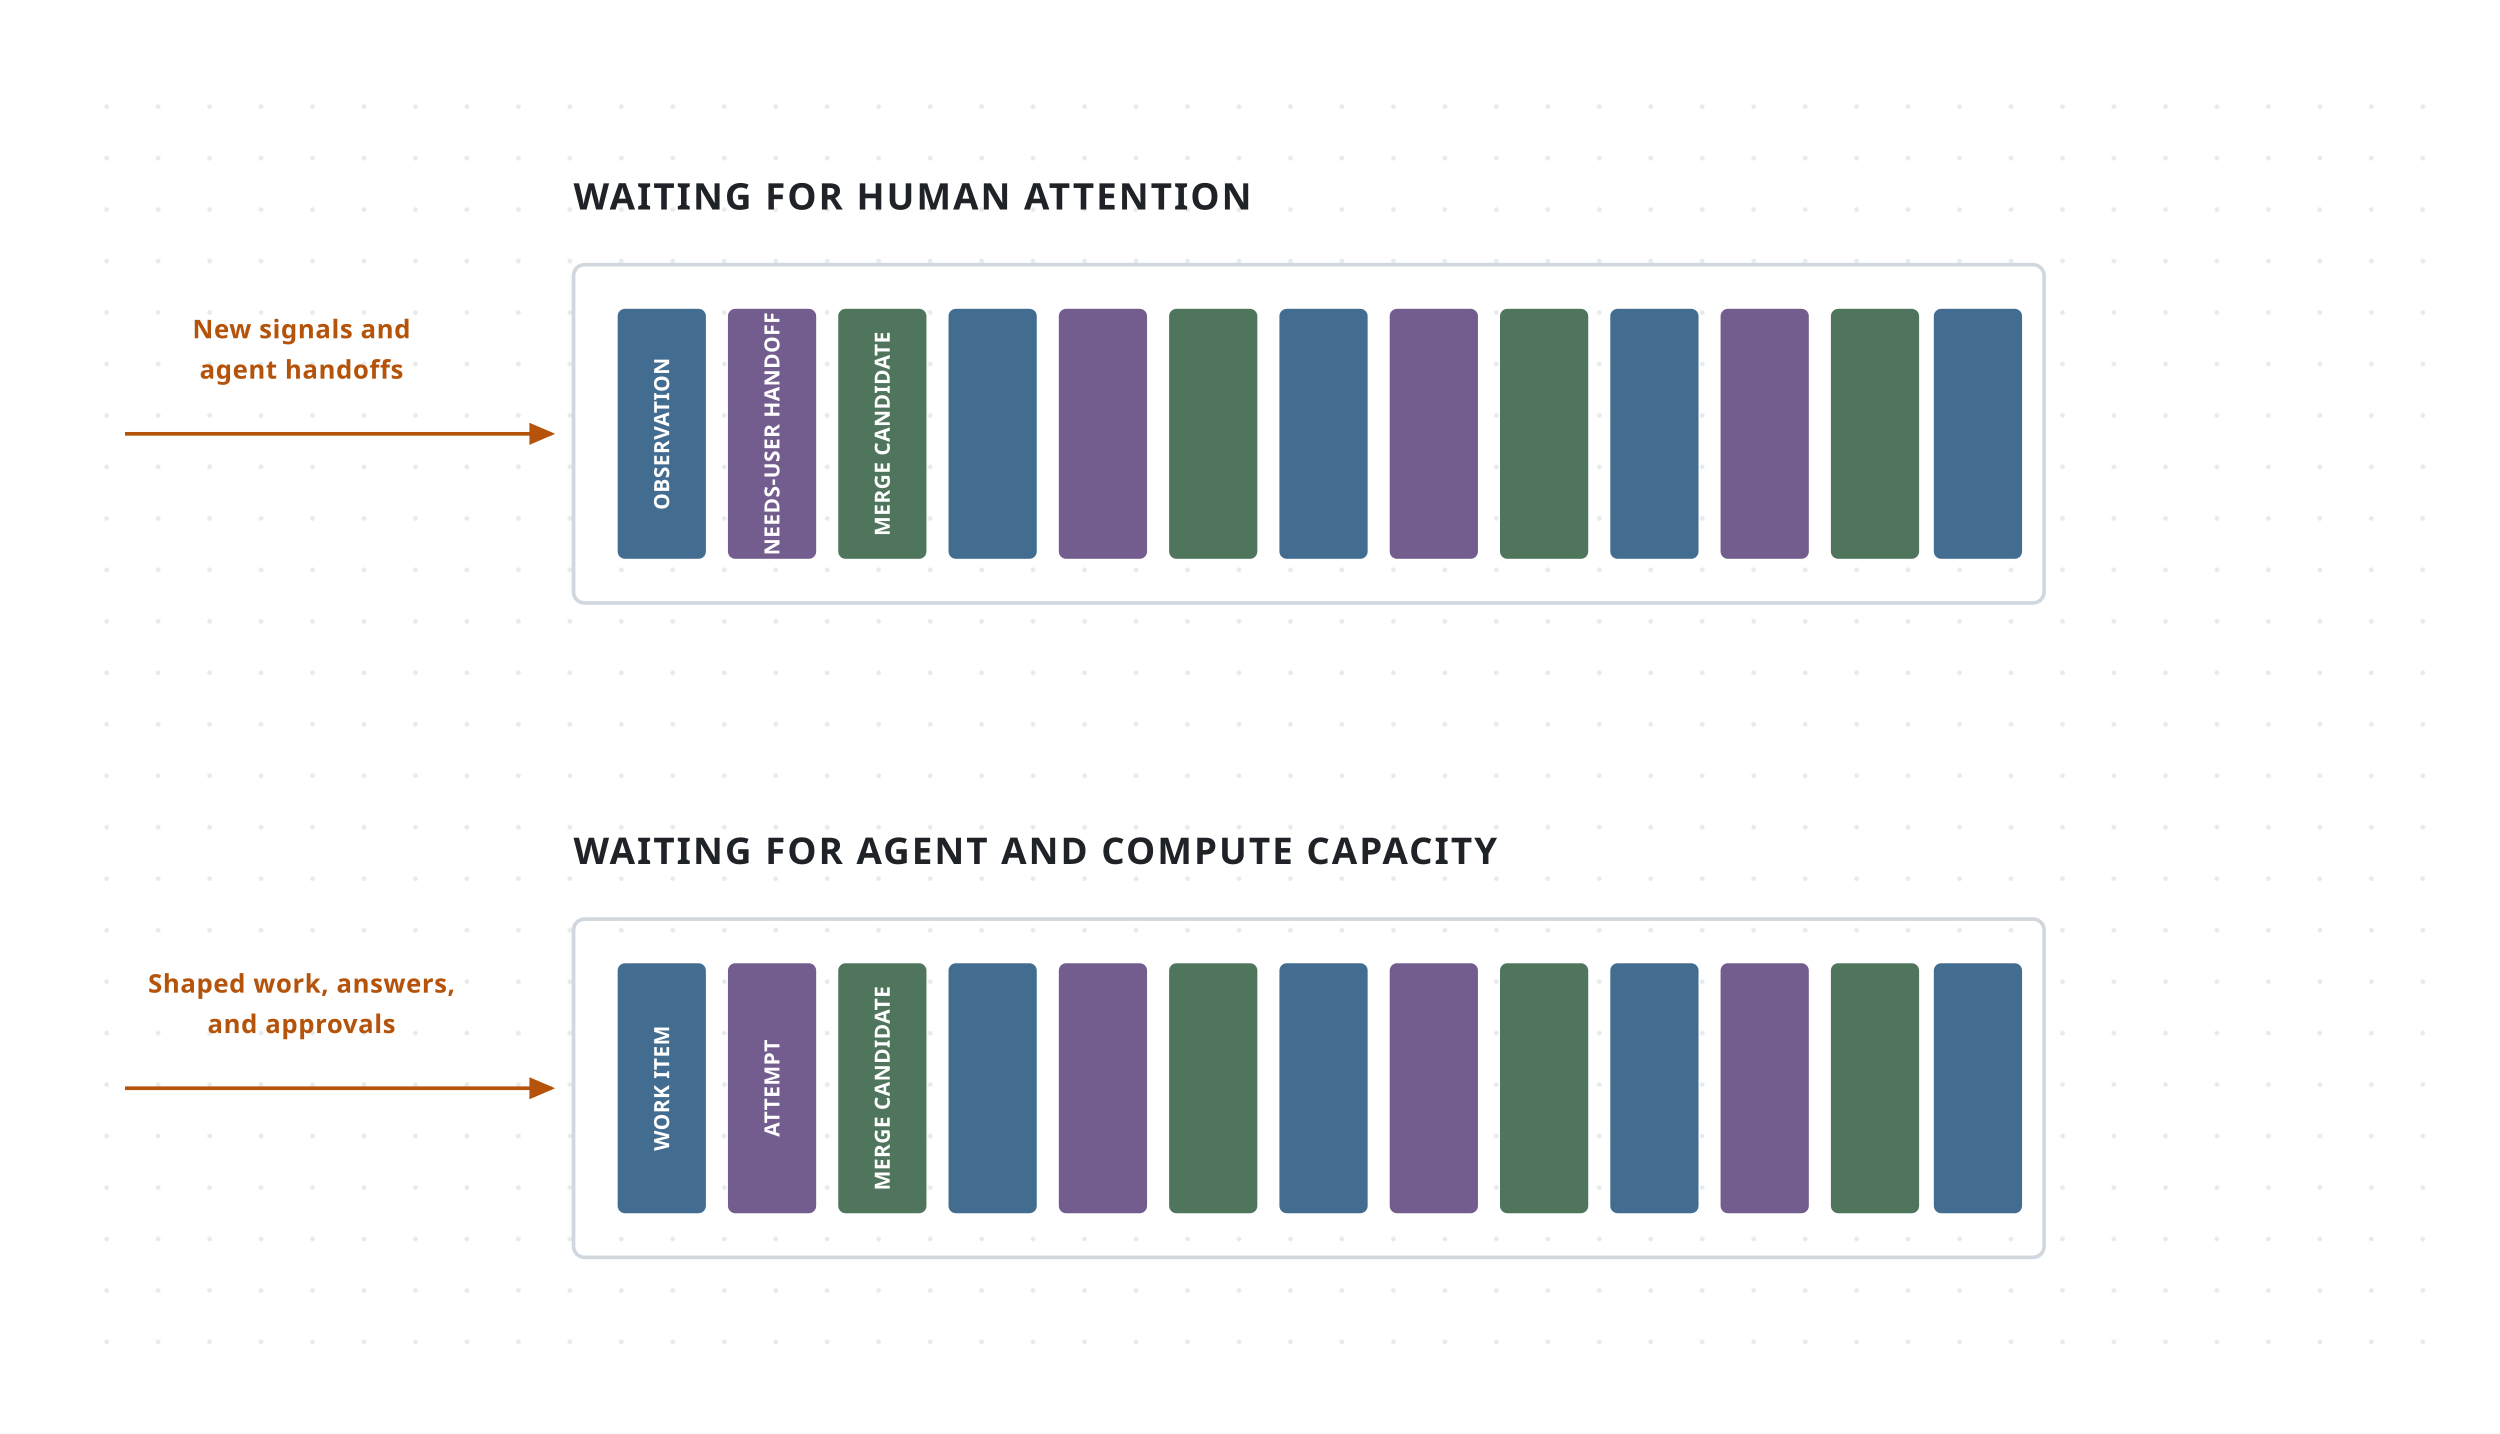
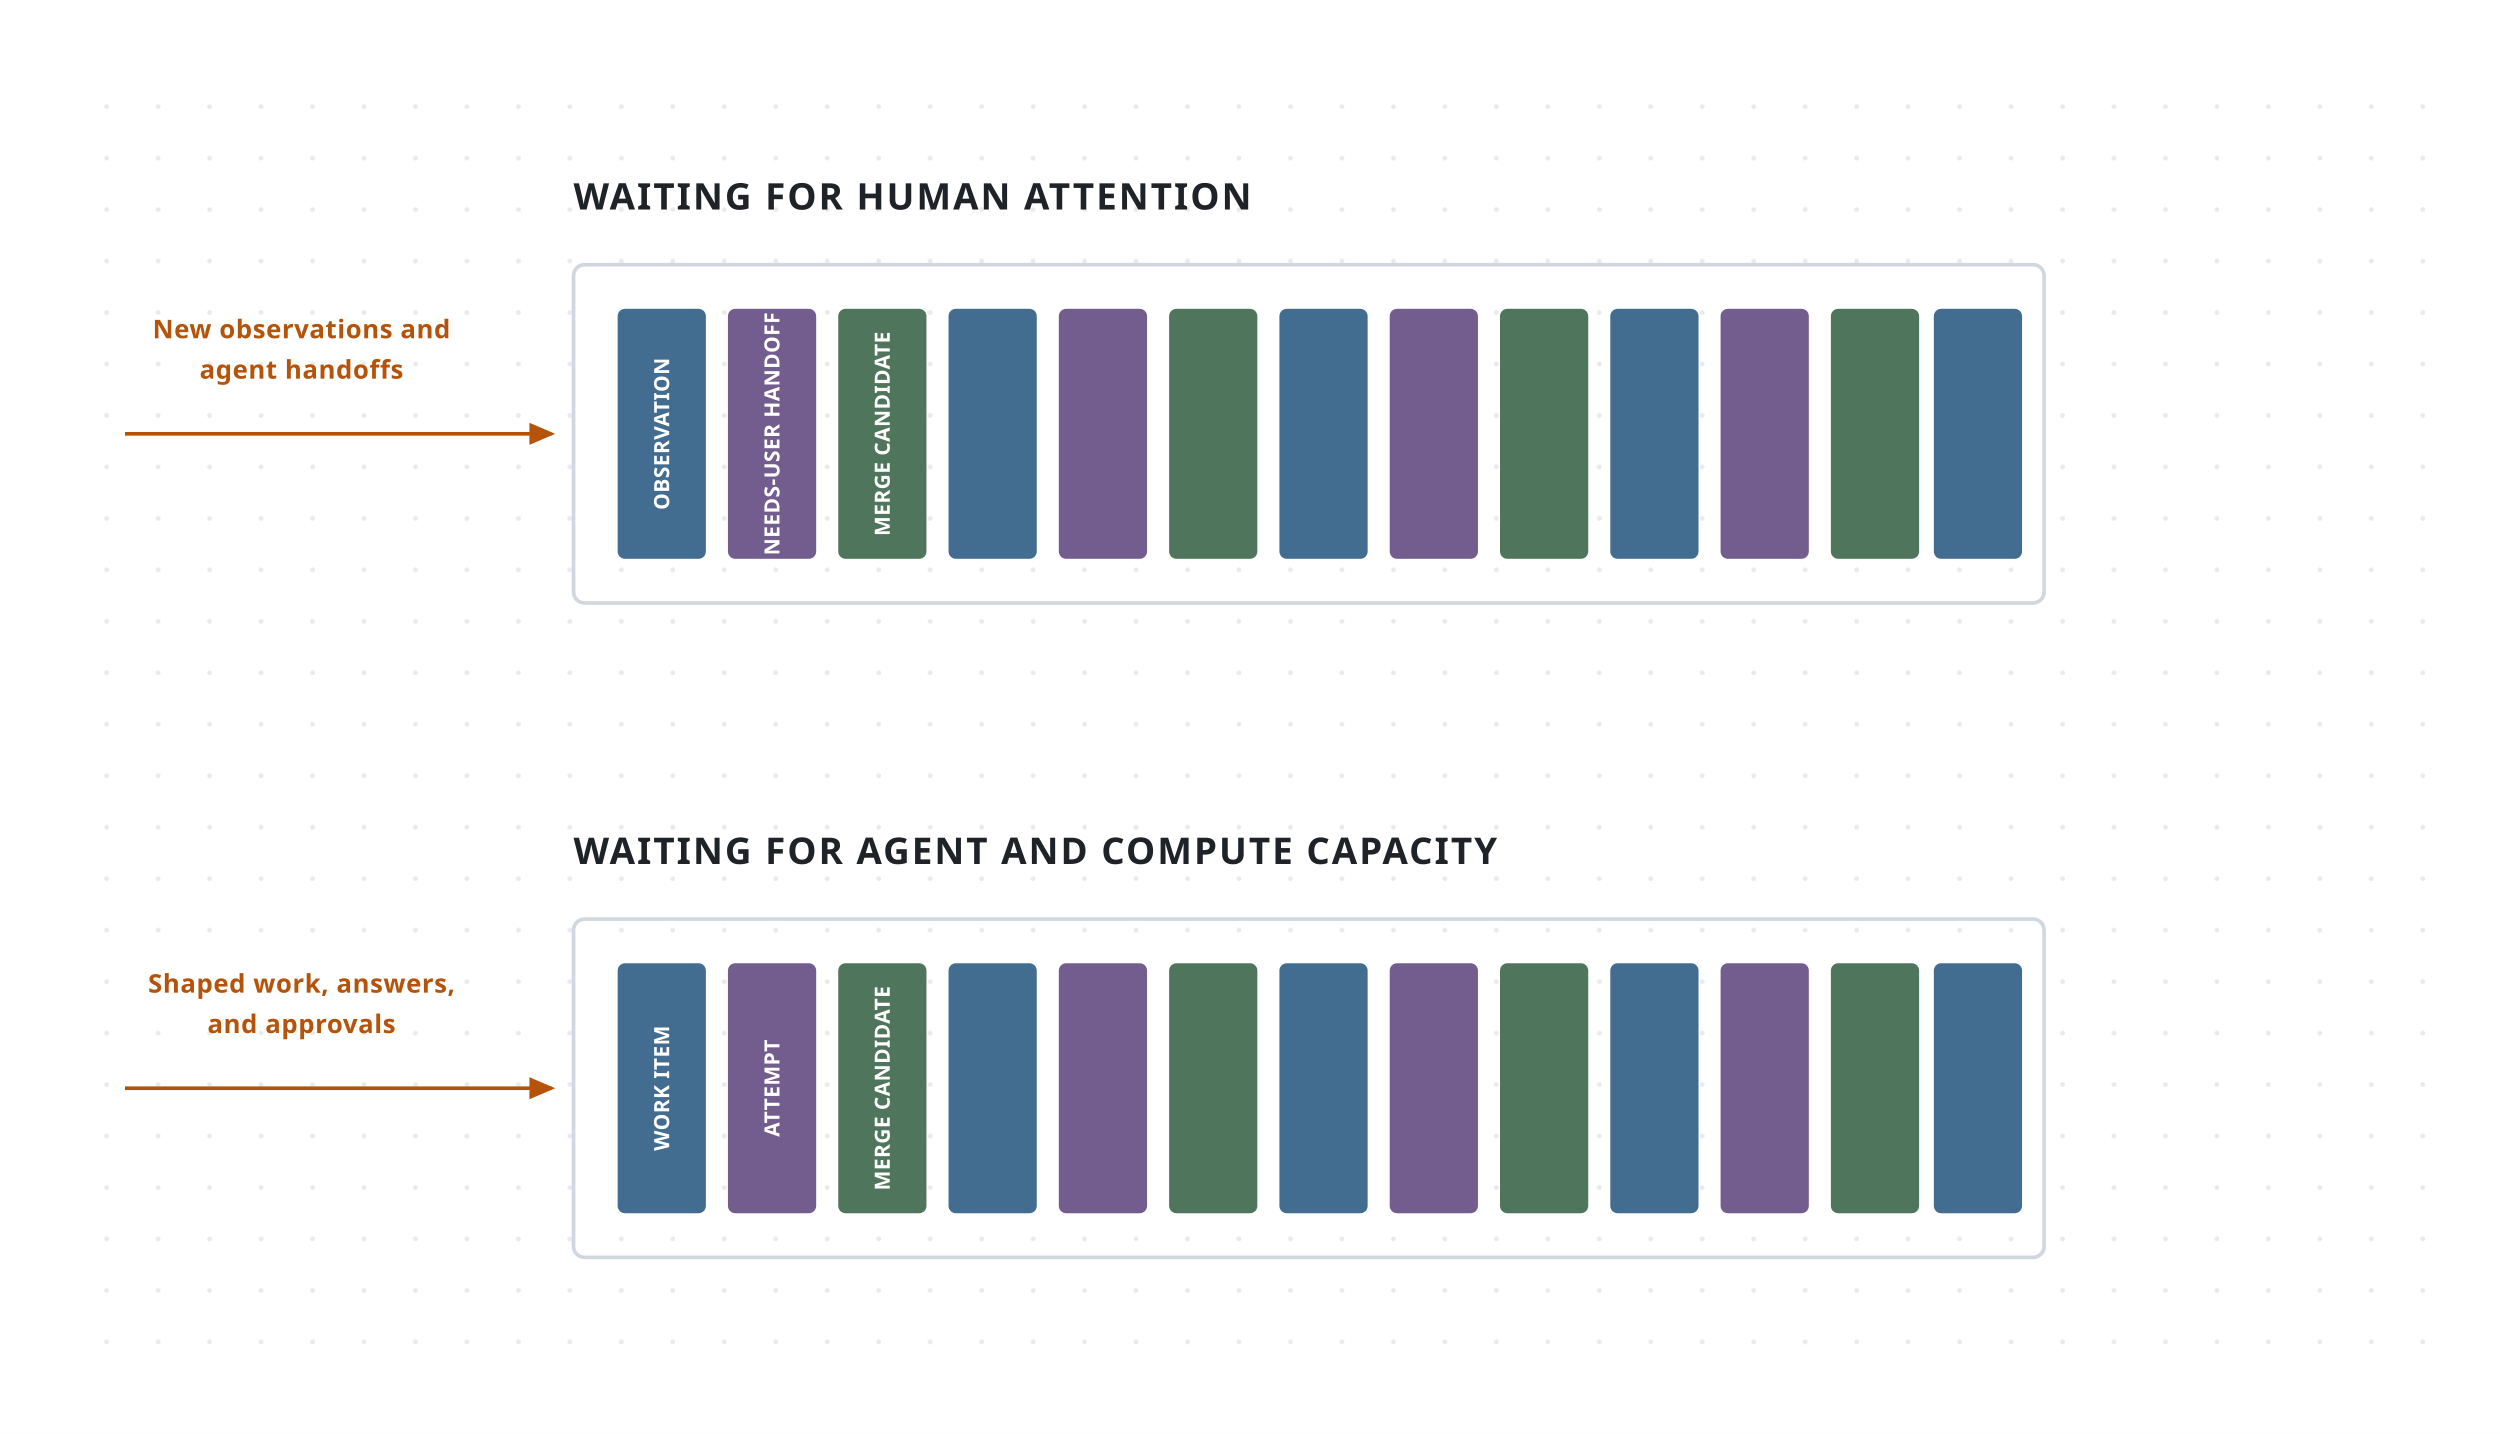
<svg xmlns="http://www.w3.org/2000/svg" viewBox="0 0 680 390" width="680" height="390" font-family="Menlo">
  <defs>
    <style>
      .queue-frame { fill: none; stroke: #D0D7DE; stroke-width: 1; }
      .ticket-work { fill: #426D91; }
      .ticket-input { fill: #735C8E; }
      .ticket-change { fill: #4F765C; }
      .lane-title { fill: #1F2328; font-size: 10px; font-weight: 600; letter-spacing: 0.55px; }
      .ticket-label { fill: #FFFFFF; font-size: 5.7px; font-weight: 600; letter-spacing: 0.12px; text-anchor: middle; dominant-baseline: middle; }
      .flow-label { fill: #B45309; font-size: 7px; font-weight: 600; letter-spacing: 0.16px; text-anchor: middle; }
      .connector { fill: none; stroke: #B45309; stroke-width: 1; marker-end: url(#arrowhead); }
    </style>
    <marker id="arrowhead" markerWidth="7" markerHeight="6" refX="6" refY="3" orient="auto">
      <path d="M0 0 L7 3 L0 6 Z" fill="#B45309" />
    </marker>
    <pattern id="dot-grid" width="14" height="14" patternUnits="userSpaceOnUse">
      <circle cx="1" cy="1" r="0.65" fill="#8C959F" opacity="0.2" />
    </pattern>
  </defs>
  <rect x="0" y="0" width="680" height="390" fill="#FFFFFF" />
  <rect x="18" y="18" width="644" height="354" fill="url(#dot-grid)" />
  <g transform="translate(0 12)">
    <g transform="translate(16 0)">
      <text x="140" y="45" class="lane-title">WAITING FOR HUMAN ATTENTION</text>
    </g>
-     <text x="82" y="80" class="flow-label">New signals and</text>
+     <text x="82" y="80" class="flow-label">New observations and</text>
    <text x="82" y="91" class="flow-label">agent handoffs</text>
    <line x1="34" y1="106" x2="150" y2="106" class="connector" />
    <g transform="translate(16 0)">
      <rect x="140" y="60" width="400" height="92" rx="3" class="queue-frame" />
      <rect x="152" y="72" width="24" height="68" rx="2" class="ticket-work" />
      <text x="164" y="106" class="ticket-label" transform="rotate(-90 164 106)">OBSERVATION</text>
      <rect x="182" y="72" width="24" height="68" rx="2" class="ticket-input" />
      <text x="194" y="106" class="ticket-label" transform="rotate(-90 194 106)">NEEDS-USER HANDOFF</text>
      <rect x="212" y="72" width="24" height="68" rx="2" class="ticket-change" />
      <text x="224" y="106" class="ticket-label" transform="rotate(-90 224 106)">MERGE CANDIDATE</text>
      <rect x="242" y="72" width="24" height="68" rx="2" class="ticket-work" />
      <rect x="272" y="72" width="24" height="68" rx="2" class="ticket-input" />
      <rect x="302" y="72" width="24" height="68" rx="2" class="ticket-change" />
      <rect x="332" y="72" width="24" height="68" rx="2" class="ticket-work" />
      <rect x="362" y="72" width="24" height="68" rx="2" class="ticket-input" />
      <rect x="392" y="72" width="24" height="68" rx="2" class="ticket-change" />
      <rect x="422" y="72" width="24" height="68" rx="2" class="ticket-work" />
      <rect x="452" y="72" width="24" height="68" rx="2" class="ticket-input" />
      <rect x="482" y="72" width="24" height="68" rx="2" class="ticket-change" />
      <rect x="510" y="72" width="24" height="68" rx="2" class="ticket-work" />
    </g>
    <g transform="translate(16 0)">
      <text x="140" y="223" class="lane-title">WAITING FOR AGENT AND COMPUTE CAPACITY</text>
    </g>
    <text x="82" y="258" class="flow-label">Shaped work, answers,</text>
    <text x="82" y="269" class="flow-label">and approvals</text>
    <line x1="34" y1="284" x2="150" y2="284" class="connector" />
    <g transform="translate(16 0)">
      <rect x="140" y="238" width="400" height="92" rx="3" class="queue-frame" />
      <rect x="152" y="250" width="24" height="68" rx="2" class="ticket-work" />
      <text x="164" y="284" class="ticket-label" transform="rotate(-90 164 284)">WORK ITEM</text>
      <rect x="182" y="250" width="24" height="68" rx="2" class="ticket-input" />
      <text x="194" y="284" class="ticket-label" transform="rotate(-90 194 284)">ATTEMPT</text>
      <rect x="212" y="250" width="24" height="68" rx="2" class="ticket-change" />
      <text x="224" y="284" class="ticket-label" transform="rotate(-90 224 284)">MERGE CANDIDATE</text>
      <rect x="242" y="250" width="24" height="68" rx="2" class="ticket-work" />
      <rect x="272" y="250" width="24" height="68" rx="2" class="ticket-input" />
      <rect x="302" y="250" width="24" height="68" rx="2" class="ticket-change" />
      <rect x="332" y="250" width="24" height="68" rx="2" class="ticket-work" />
      <rect x="362" y="250" width="24" height="68" rx="2" class="ticket-input" />
      <rect x="392" y="250" width="24" height="68" rx="2" class="ticket-change" />
      <rect x="422" y="250" width="24" height="68" rx="2" class="ticket-work" />
      <rect x="452" y="250" width="24" height="68" rx="2" class="ticket-input" />
      <rect x="482" y="250" width="24" height="68" rx="2" class="ticket-change" />
      <rect x="510" y="250" width="24" height="68" rx="2" class="ticket-work" />
    </g>
  </g>
</svg>
